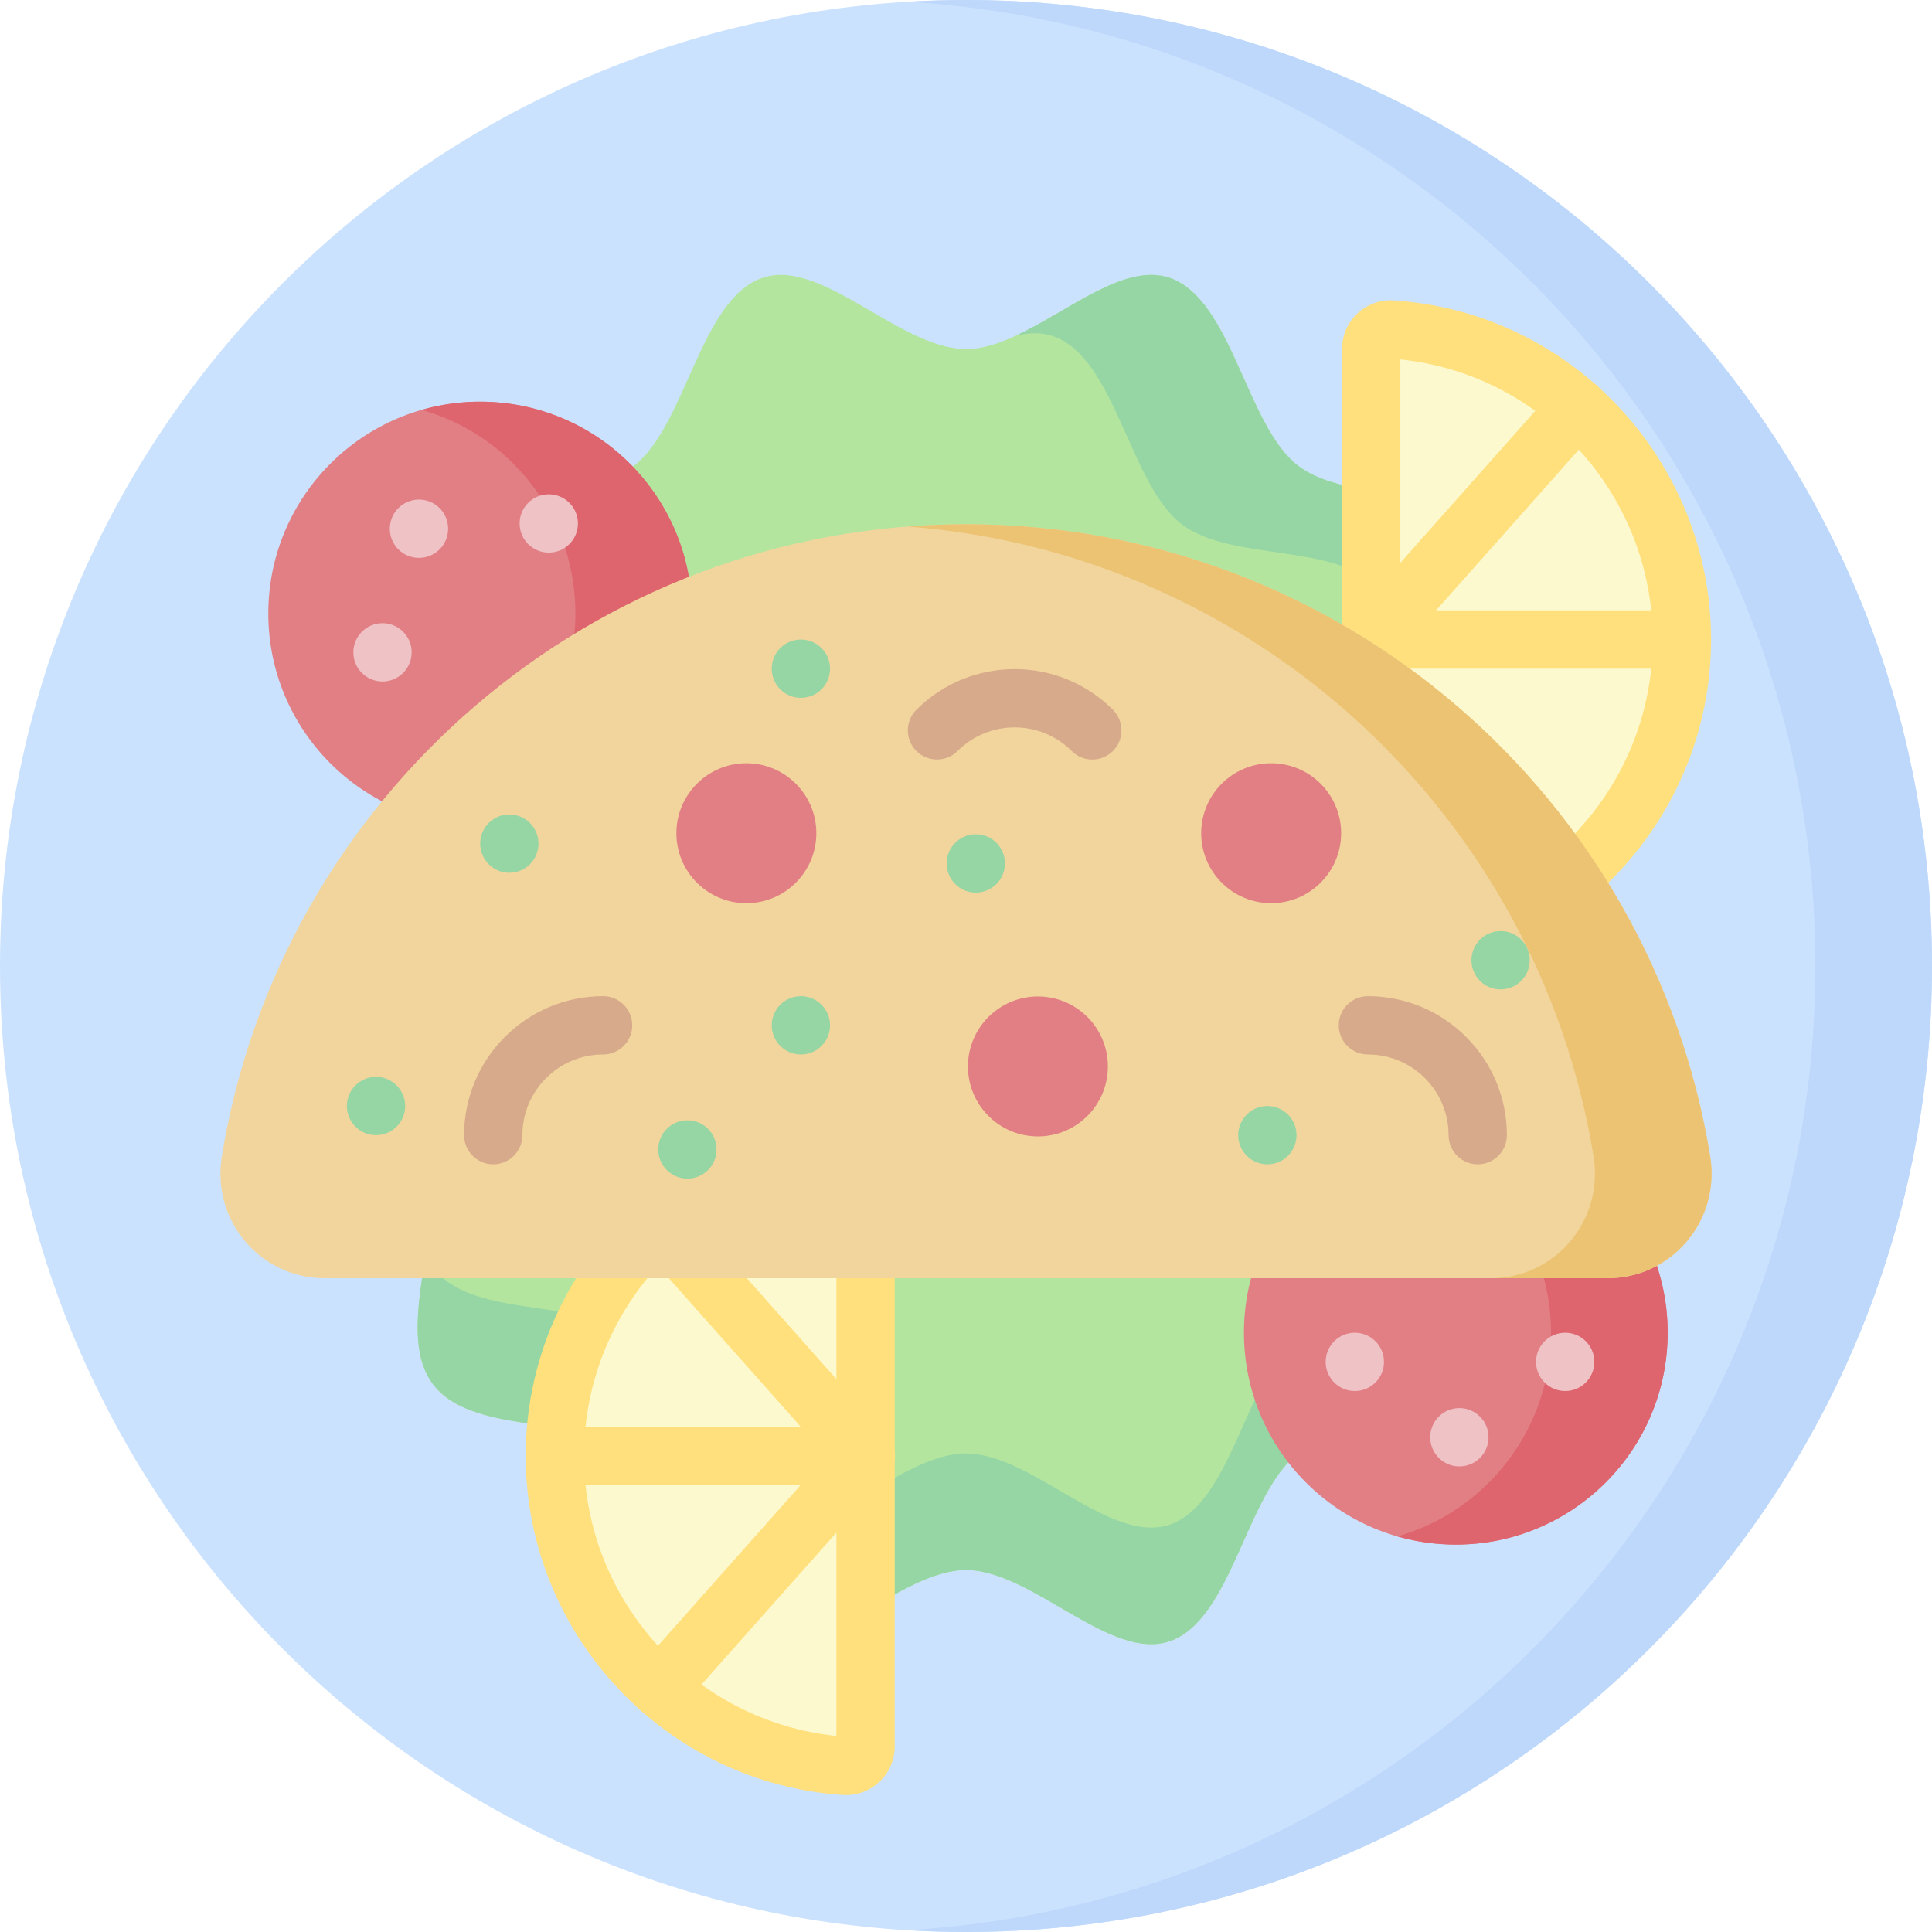
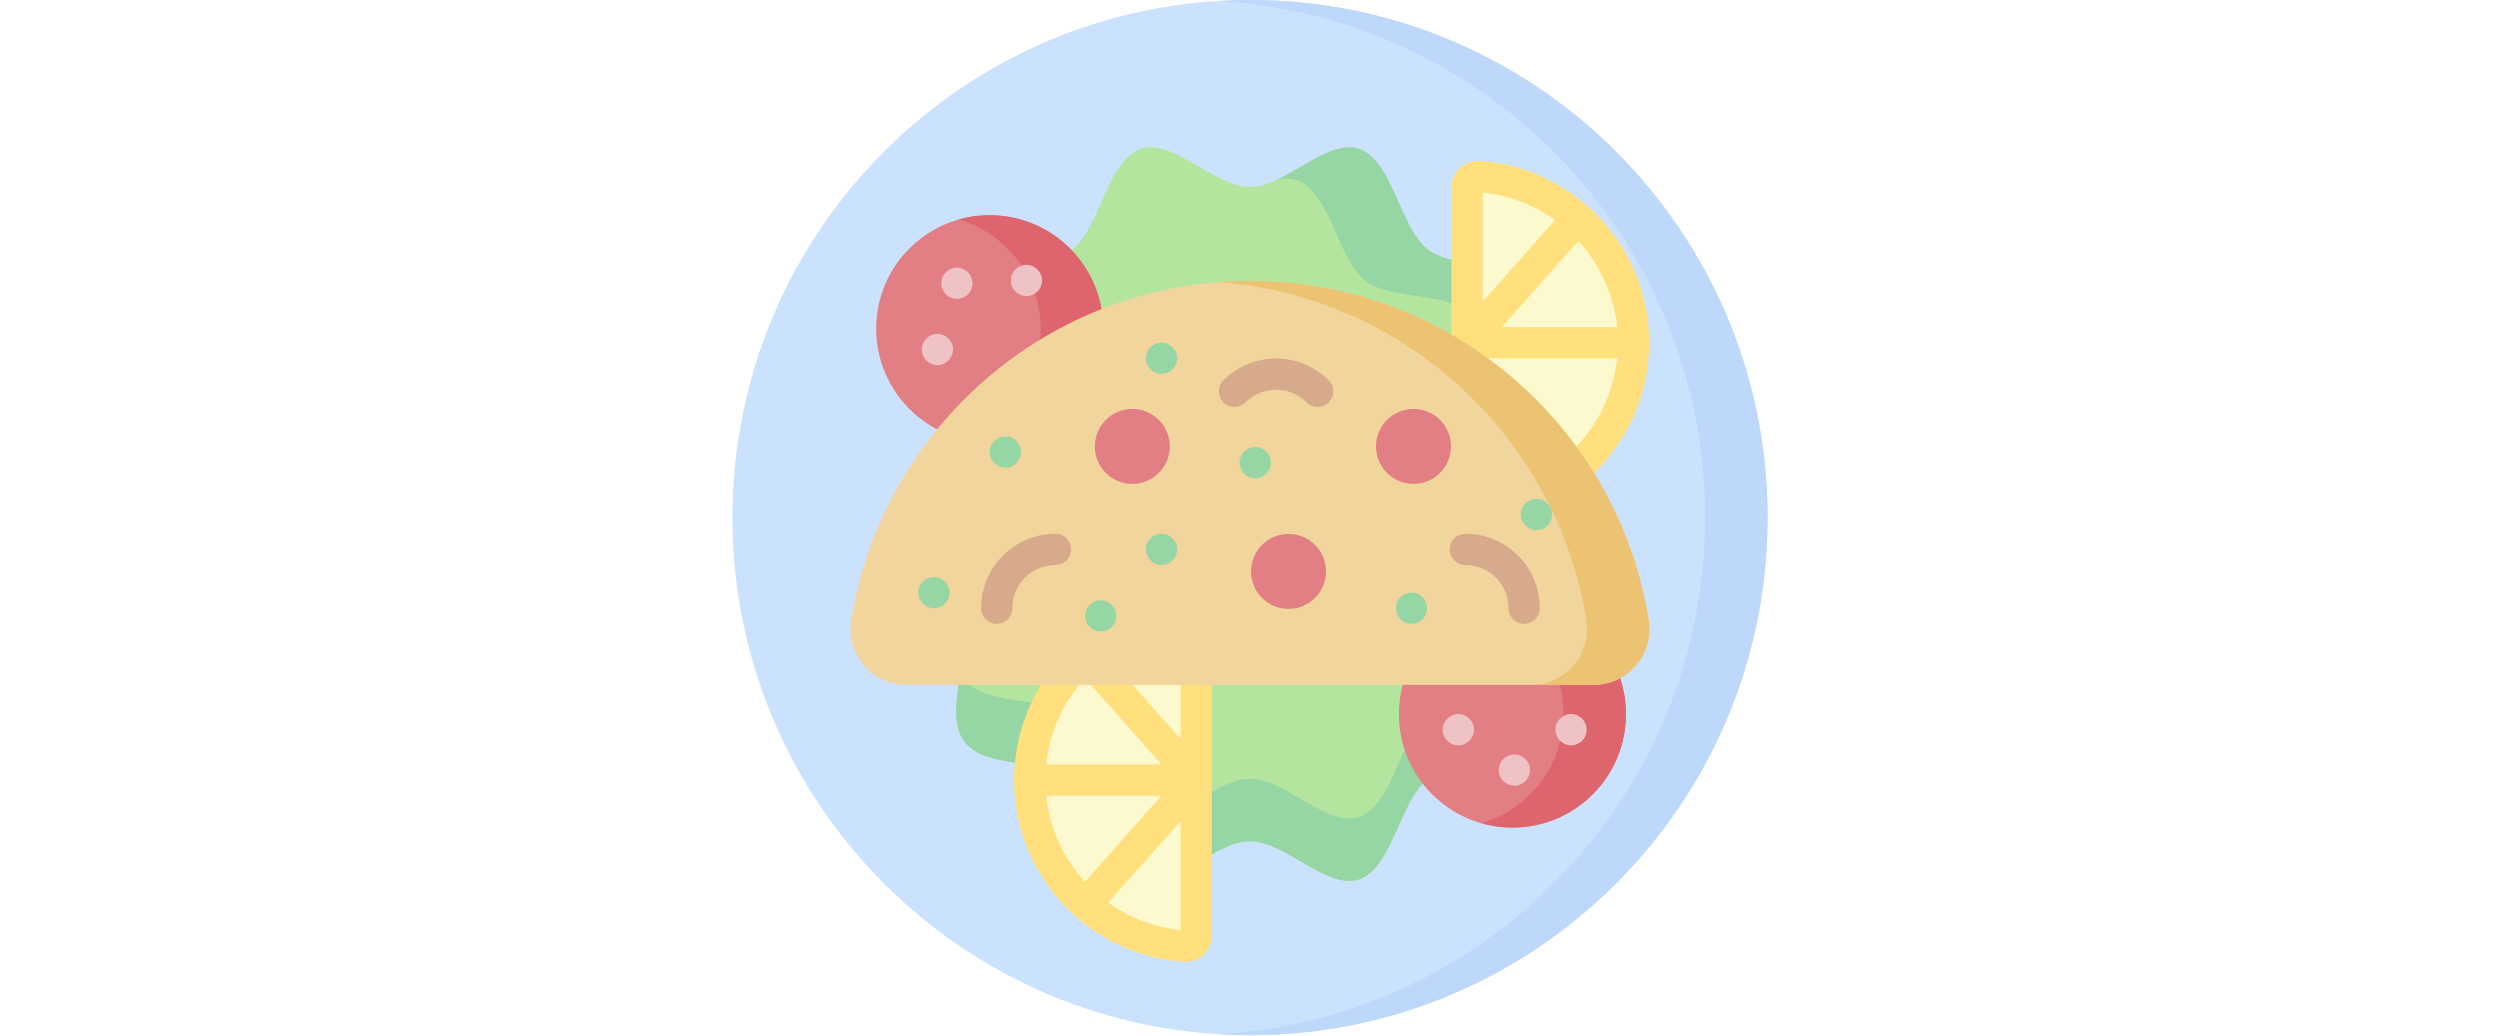
- <svg xmlns="http://www.w3.org/2000/svg" id="Capa_1" enable-background="new 0 0 512 512" height="512" viewBox="0 0 512 512" width="512">
+ <svg xmlns="http://www.w3.org/2000/svg" id="Capa_1" enable-background="new 0 0 512 512" height="212" viewBox="0 0 512 512" width="512">
  <g>
    <g>
      <circle cx="256" cy="256" fill="#cbe2ff" r="256" />
    </g>
    <path d="m256 0c-5.19 0-10.339.173-15.453.478 134.188 7.992 240.548 119.327 240.548 255.522s-106.36 247.53-240.547 255.522c5.113.305 10.262.478 15.452.478 141.385 0 256-114.615 256-256s-114.615-256-256-256z" fill="#bed8fb" />
    <g>
      <g>
        <path d="m431.422 254.291c0 19.012-27.925 32.962-33.087 50.112-5.345 17.758 9.406 46.92-.559 61.692-10.049 14.896-40.146 8.371-53.944 19.204-13.64 10.709-17.383 43.877-33.759 49.614-15.787 5.53-36.583-18.831-54.073-18.831s-38.286 24.361-54.072 18.831c-16.377-5.736-20.12-38.905-33.76-49.614-13.798-10.833-43.895-4.308-53.944-19.204-9.965-14.772 4.786-43.934-.559-61.691-5.162-17.15-33.087-31.099-33.087-50.112 0-19.012 27.925-32.962 33.087-50.112 5.345-17.758-9.406-46.92.559-61.692 10.049-14.896 40.146-8.371 53.944-19.204 13.64-10.709 17.383-43.877 33.759-49.614 15.787-5.53 36.583 18.831 54.073 18.831s38.286-24.361 54.072-18.831c16.377 5.736 20.12 38.905 33.76 49.614 13.798 10.833 43.895 4.308 53.944 19.204 9.965 14.772-4.786 43.934.559 61.691 5.162 17.15 33.087 31.1 33.087 50.112z" fill="#b3e59f" />
      </g>
      <g fill="#95d6a4">
        <path d="m113.665 173.275c2.379-7.904.776-18.068-.856-28.217-3.662 8.072-1.862 19.329-.043 30.637.342-.802.654-1.606.899-2.42z" />
        <path d="m398.335 273.497c-2.4 7.975-.748 18.249.899 28.486 6.867-16.063 32.188-29.582 32.188-47.691 0-5.51-2.353-10.593-5.809-15.453-8.472 11.912-23.612 22.479-27.278 34.658z" />
        <path d="m397.776 335.189c-10.049 14.896-40.146 8.371-53.944 19.204-13.64 10.709-17.383 43.877-33.759 49.614-15.787 5.53-36.583-18.831-54.073-18.831s-38.286 24.361-54.072 18.831c-16.377-5.736-20.12-38.904-33.76-49.614-13.798-10.833-43.895-4.308-53.944-19.204-.548-.812-1.009-1.674-1.414-2.568-2.035 12.65-4.115 25.278 1.414 33.474 10.049 14.896 40.146 8.371 53.944 19.204 13.64 10.709 17.383 43.877 33.76 49.614 15.787 5.53 36.583-18.831 54.072-18.831 17.49 0 38.286 24.361 54.073 18.831 16.377-5.736 20.12-38.904 33.759-49.614 13.798-10.833 43.895-4.308 53.944-19.204 5.529-8.196 3.449-20.824 1.415-33.475-.406.895-.867 1.757-1.415 2.569z" />
      </g>
      <g fill="#95d6a4">
        <path d="m137.262 138.736c2.538-1.992 4.733-4.765 6.73-7.991-11.952 1.739-24.077 3.305-29.769 11.742-.799 1.184-1.424 2.47-1.928 3.826 9.415-1.365 18.813-2.745 24.967-7.577z" />
        <path d="m398.335 304.402c5.162-17.149 33.087-31.099 33.087-50.111 0-19.013-27.925-32.963-33.087-50.113-5.345-17.758 9.406-46.92-.559-61.691-10.049-14.896-40.146-8.371-53.944-19.204-13.64-10.708-17.383-43.877-33.76-49.614-11.948-4.185-26.764 8.744-40.845 15.284 3.467-.836 6.803-.93 9.94.169 16.377 5.736 20.12 38.905 33.76 49.614 13.798 10.833 43.895 4.308 53.944 19.204 9.965 14.772-4.786 43.934.559 61.691 5.162 17.15 33.087 31.1 33.087 50.113 0 19.012-27.925 32.962-33.087 50.111-4.916 16.335 7.155 42.309 1.369 57.866 11.692-1.697 23.411-3.375 28.977-11.627 9.966-14.771-4.786-43.933.559-61.692z" />
      </g>
      <g>
        <circle cx="385.803" cy="353.189" fill="#e17f85" r="56.145" />
        <path d="m385.803 297.044c-5.362 0-10.542.767-15.453 2.171 23.49 6.713 40.692 28.327 40.692 53.974 0 25.646-17.202 47.26-40.692 53.973 4.911 1.404 10.091 2.172 15.453 2.172 31.008 0 56.145-25.137 56.145-56.145s-25.137-56.145-56.145-56.145z" fill="#de646e" />
        <g fill="#efc2c6">
          <circle cx="359.042" cy="360.915" r="7.726" />
          <circle cx="414.793" cy="360.915" r="7.726" />
          <circle cx="386.751" cy="380.888" r="7.726" />
        </g>
      </g>
      <g>
        <circle cx="127.251" cy="162.59" fill="#e17f85" r="56.145" />
        <path d="m171.628 128.196c-14.482-18.685-38.418-25.706-59.838-19.578 11.096 3.165 21.321 9.759 28.932 19.578 18.995 24.508 14.526 59.776-9.982 78.771-5.824 4.514-12.257 7.686-18.933 9.597 16.599 4.735 35.15 1.789 49.839-9.597 24.508-18.995 28.977-54.263 9.982-78.771z" fill="#de646e" />
        <g fill="#efc2c6">
          <circle cx="101.366" cy="172.877" r="7.726" />
          <circle cx="145.431" cy="138.724" r="7.726" />
          <circle cx="111.032" cy="140.117" r="7.726" />
        </g>
      </g>
      <g>
        <g>
          <path d="m363.38 92.466c0-2.991 2.54-5.342 5.525-5.144 42.9 2.842 76.818 38.54 76.818 82.16s-33.917 79.318-76.818 82.16c-2.985.198-5.525-2.153-5.525-5.144z" fill="#fdf9ce" />
          <path d="m368.567 259.379c-3.263 0-6.444-1.245-8.837-3.484-2.591-2.425-4.077-5.85-4.077-9.397v-154.032c0-3.547 1.486-6.973 4.077-9.397 2.6-2.433 6.133-3.699 9.686-3.456 47.12 3.122 84.032 42.597 84.032 89.869s-36.912 86.747-84.034 89.869c-.282.019-.564.028-.847.028zm2.539-164.118v148.443c37.723-3.884 66.89-35.972 66.89-74.221s-29.168-70.338-66.89-74.222z" fill="#ffe07d" />
        </g>
        <g>
          <path d="m445.722 177.208h-82.342c-4.267 0-7.726-3.459-7.726-7.726s3.459-7.726 7.726-7.726h82.343c4.267 0 7.726 3.459 7.726 7.726s-3.46 7.726-7.727 7.726z" fill="#ffe07d" />
        </g>
        <g>
          <path d="m363.377 177.208c-1.824 0-3.656-.642-5.127-1.95-3.191-2.833-3.48-7.716-.647-10.907l54.672-61.563c2.833-3.189 7.717-3.481 10.907-.646 3.191 2.833 3.48 7.716.647 10.907l-54.672 61.563c-1.527 1.719-3.649 2.596-5.78 2.596z" fill="#ffe07d" />
        </g>
      </g>
      <g>
        <g>
          <path d="m229.384 308.804c0-2.991-2.54-5.342-5.525-5.144-42.9 2.842-76.818 38.54-76.818 82.16s33.917 79.318 76.818 82.16c2.985.198 5.525-2.153 5.525-5.144z" fill="#fdf9ce" />
          <path d="m224.196 475.717c-.283 0-.565-.009-.849-.028-47.12-3.122-84.032-42.597-84.032-89.869s36.911-86.747 84.033-89.869c3.552-.241 7.086 1.024 9.685 3.457 2.591 2.425 4.077 5.849 4.077 9.396v154.032c0 3.547-1.486 6.972-4.077 9.396-2.392 2.24-5.573 3.485-8.837 3.485zm-2.538-164.118c-37.723 3.884-66.89 35.972-66.89 74.221 0 38.252 29.164 70.34 66.89 74.221z" fill="#ffe07d" />
        </g>
        <g>
          <path d="m229.384 393.546h-82.343c-4.267 0-7.726-3.459-7.726-7.726s3.459-7.726 7.726-7.726h82.343c4.267 0 7.726 3.459 7.726 7.726s-3.459 7.726-7.726 7.726z" fill="#ffe07d" />
        </g>
        <g>
          <path d="m174.709 455.11c-1.824 0-3.656-.642-5.127-1.95-3.191-2.833-3.48-7.716-.647-10.907l54.672-61.563c2.833-3.189 7.717-3.482 10.907-.646 3.191 2.833 3.48 7.716.647 10.907l-54.672 61.563c-1.526 1.718-3.648 2.596-5.78 2.596z" fill="#ffe07d" />
        </g>
        <g>
          <path d="m229.387 393.546c-2.132 0-4.254-.877-5.78-2.596l-54.672-61.563c-2.833-3.191-2.544-8.074.647-10.907 3.191-2.834 8.074-2.542 10.907.646l54.672 61.563c2.833 3.191 2.544 8.074-.647 10.907-1.471 1.307-3.303 1.95-5.127 1.95z" fill="#ffe07d" />
        </g>
      </g>
      <g>
        <path d="m86.004 338.743c-17.097 0-29.964-15.362-27.226-32.239 15.414-95.022 97.846-167.57 197.222-167.57 99.376 0 181.808 72.548 197.222 167.57 2.738 16.877-10.129 32.239-27.226 32.239z" fill="#f2d59c" />
        <path d="m453.222 306.504c-15.414-95.022-97.846-167.57-197.222-167.57-5.201 0-10.352.21-15.453.601 92.365 7.066 167.162 76.921 181.769 166.97 2.738 16.876-10.128 32.239-27.226 32.239h30.905c17.099-.001 29.965-15.363 27.227-32.24z" fill="#ecc372" />
        <circle cx="197.795" cy="220.81" fill="#e17f85" r="18.543" />
        <circle cx="336.869" cy="220.81" fill="#e17f85" r="18.543" />
        <circle cx="275.058" cy="282.621" fill="#e17f85" r="18.543" />
        <g>
          <path d="m391.614 308.556c-4.267 0-7.726-3.459-7.726-7.726 0-11.79-9.592-21.381-21.382-21.381-4.267 0-7.726-3.459-7.726-7.726 0-4.268 3.459-7.726 7.726-7.726 20.311 0 36.835 16.524 36.835 36.834 0 4.267-3.46 7.725-7.727 7.725z" fill="#d7aa8b" />
        </g>
        <g>
          <path d="m130.715 308.556c-4.267 0-7.726-3.459-7.726-7.726 0-20.31 16.524-36.834 36.835-36.834 4.267 0 7.726 3.459 7.726 7.726 0 4.268-3.459 7.726-7.726 7.726-11.79 0-21.382 9.592-21.382 21.381 0 4.269-3.46 7.727-7.727 7.727z" fill="#d7aa8b" />
        </g>
        <g>
          <path d="m289.473 201.286c-1.977 0-3.955-.755-5.463-2.263-8.337-8.338-21.901-8.338-30.238 0-3.018 3.016-7.91 3.017-10.927-.001-3.018-3.017-3.017-7.909 0-10.927 14.362-14.361 37.73-14.361 52.092 0 3.018 3.018 3.018 7.909 0 10.928-1.509 1.508-3.486 2.263-5.464 2.263z" fill="#d7aa8b" />
        </g>
        <g fill="#95d6a4">
          <circle cx="335.863" cy="300.83" r="7.726" />
          <circle cx="182.169" cy="304.617" r="7.726" />
          <circle cx="258.599" cy="228.819" r="7.726" />
          <circle cx="397.673" cy="254.472" r="7.726" />
          <circle cx="99.649" cy="293.104" r="7.726" />
          <circle cx="134.977" cy="223.566" r="7.726" />
          <circle cx="212.241" cy="271.722" r="7.726" />
          <circle cx="212.241" cy="177.208" r="7.726" />
        </g>
      </g>
    </g>
  </g>
</svg>
